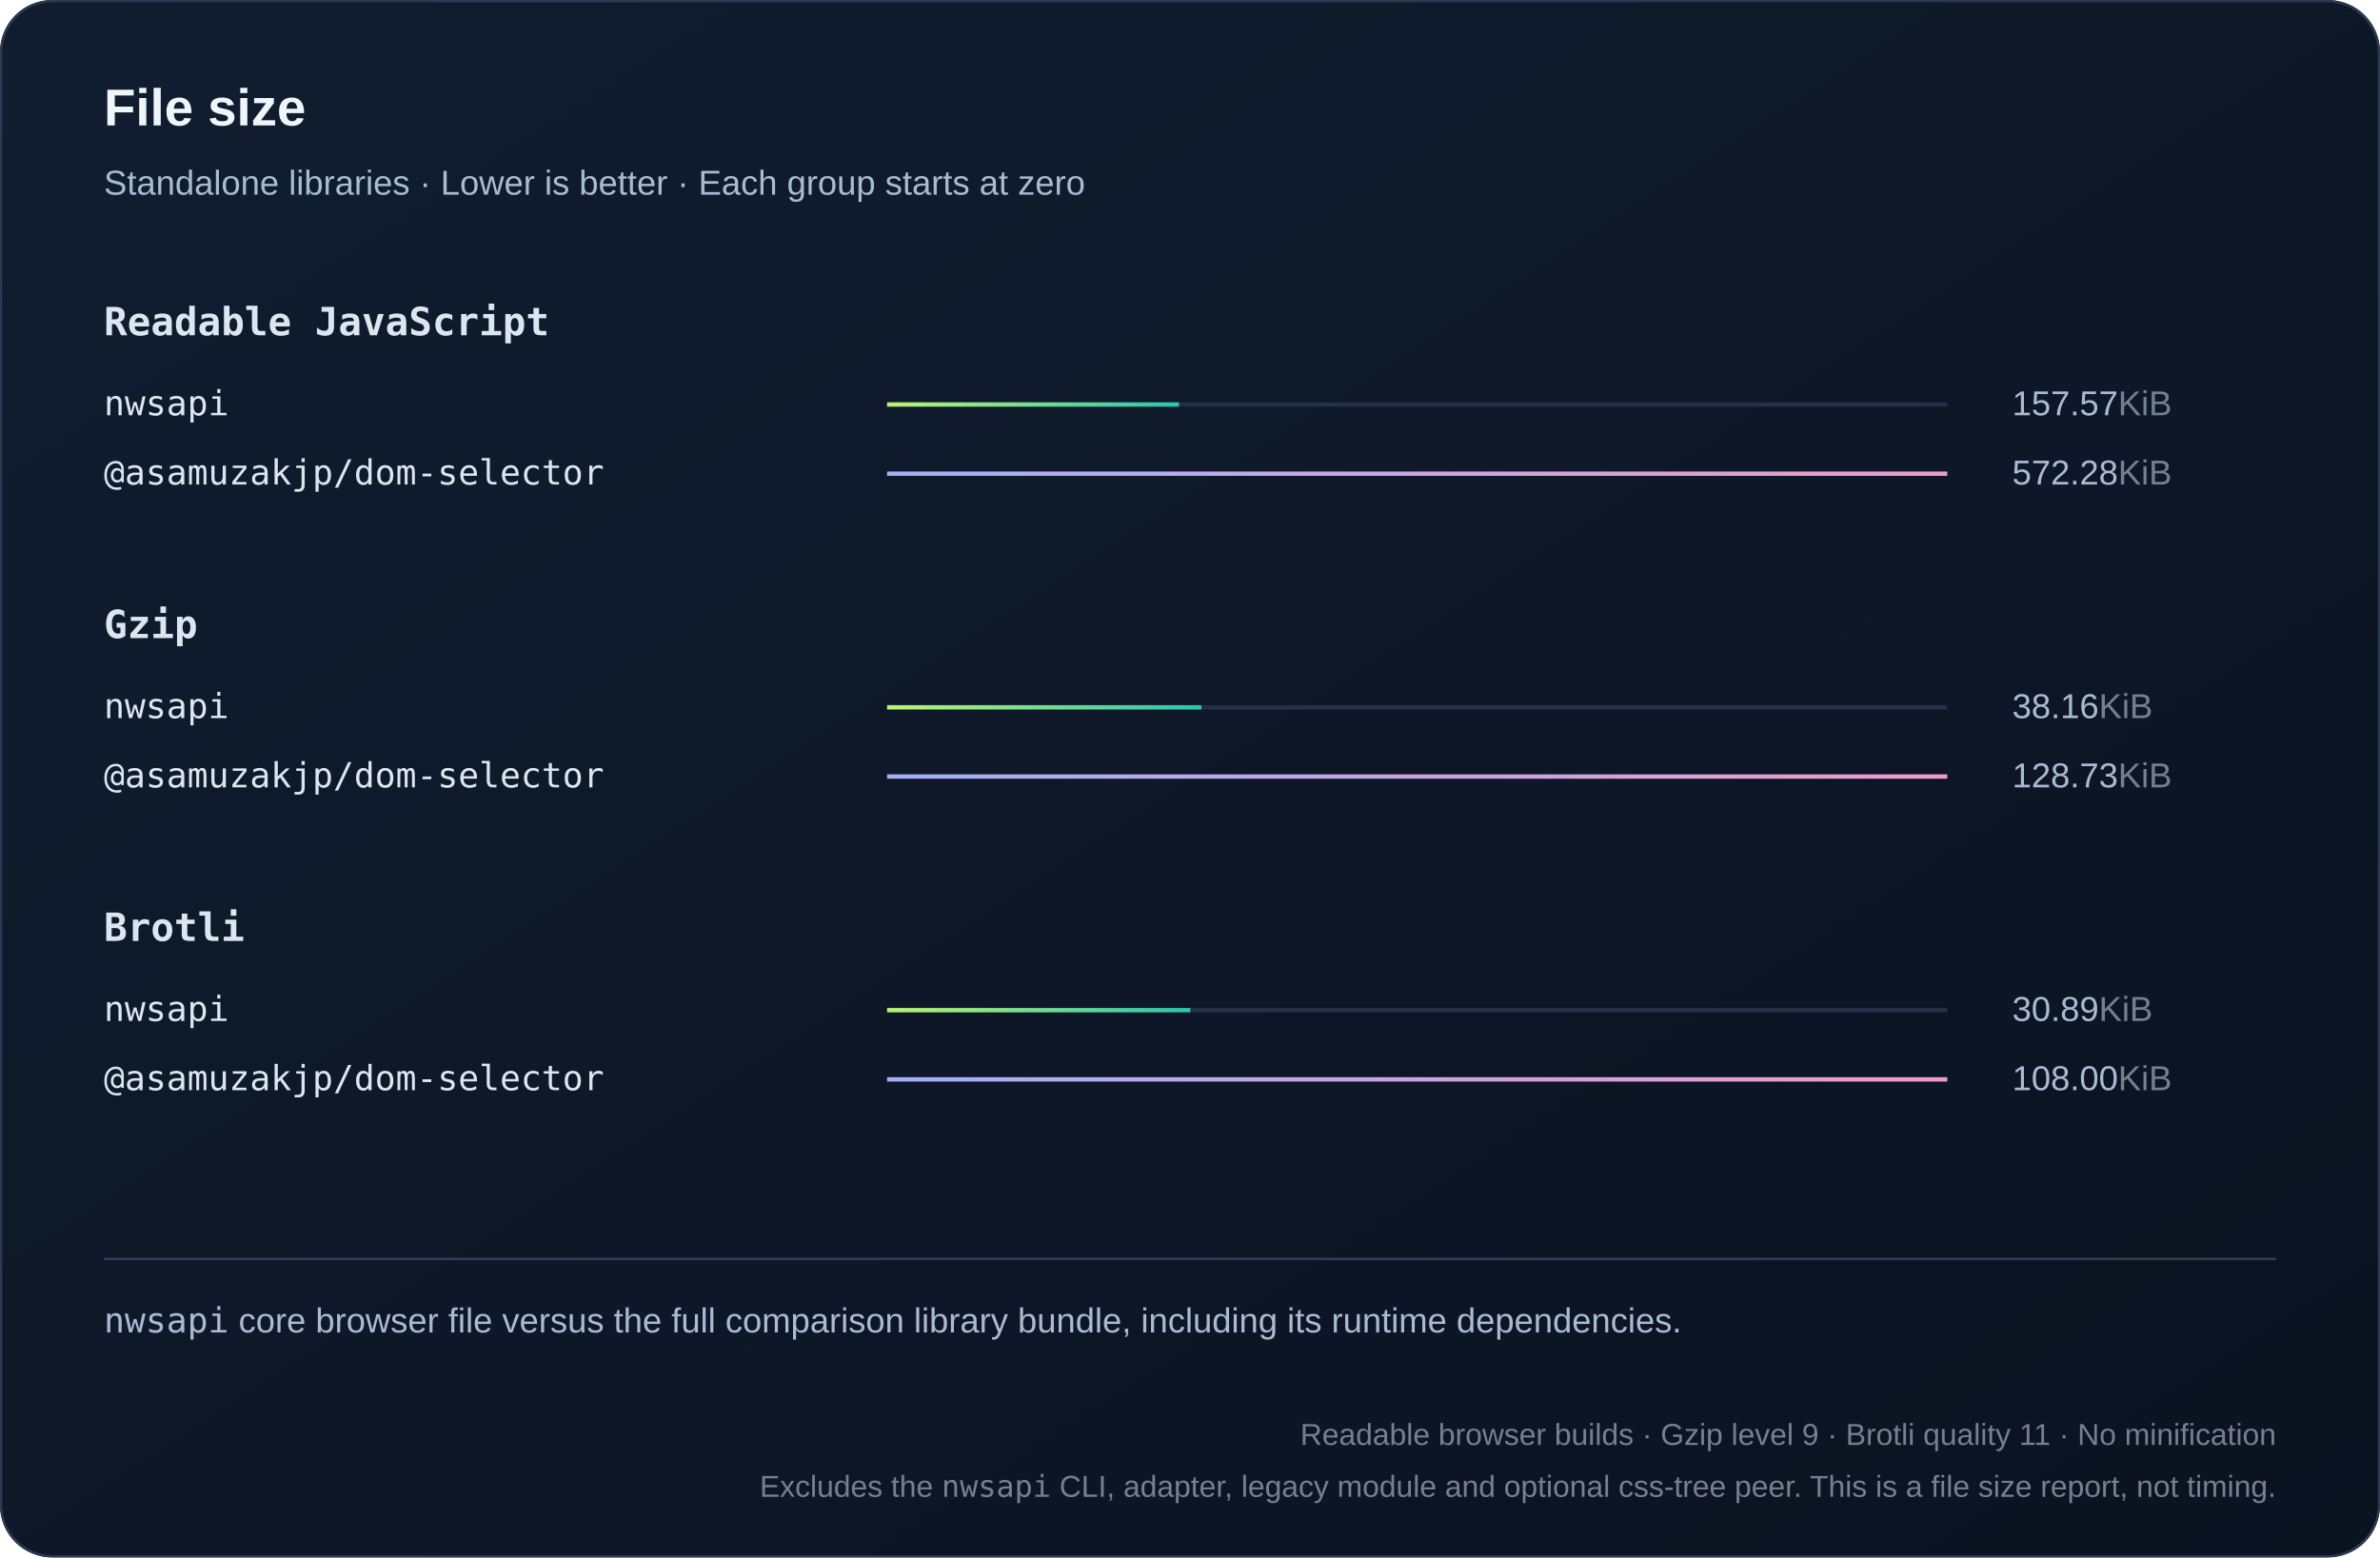
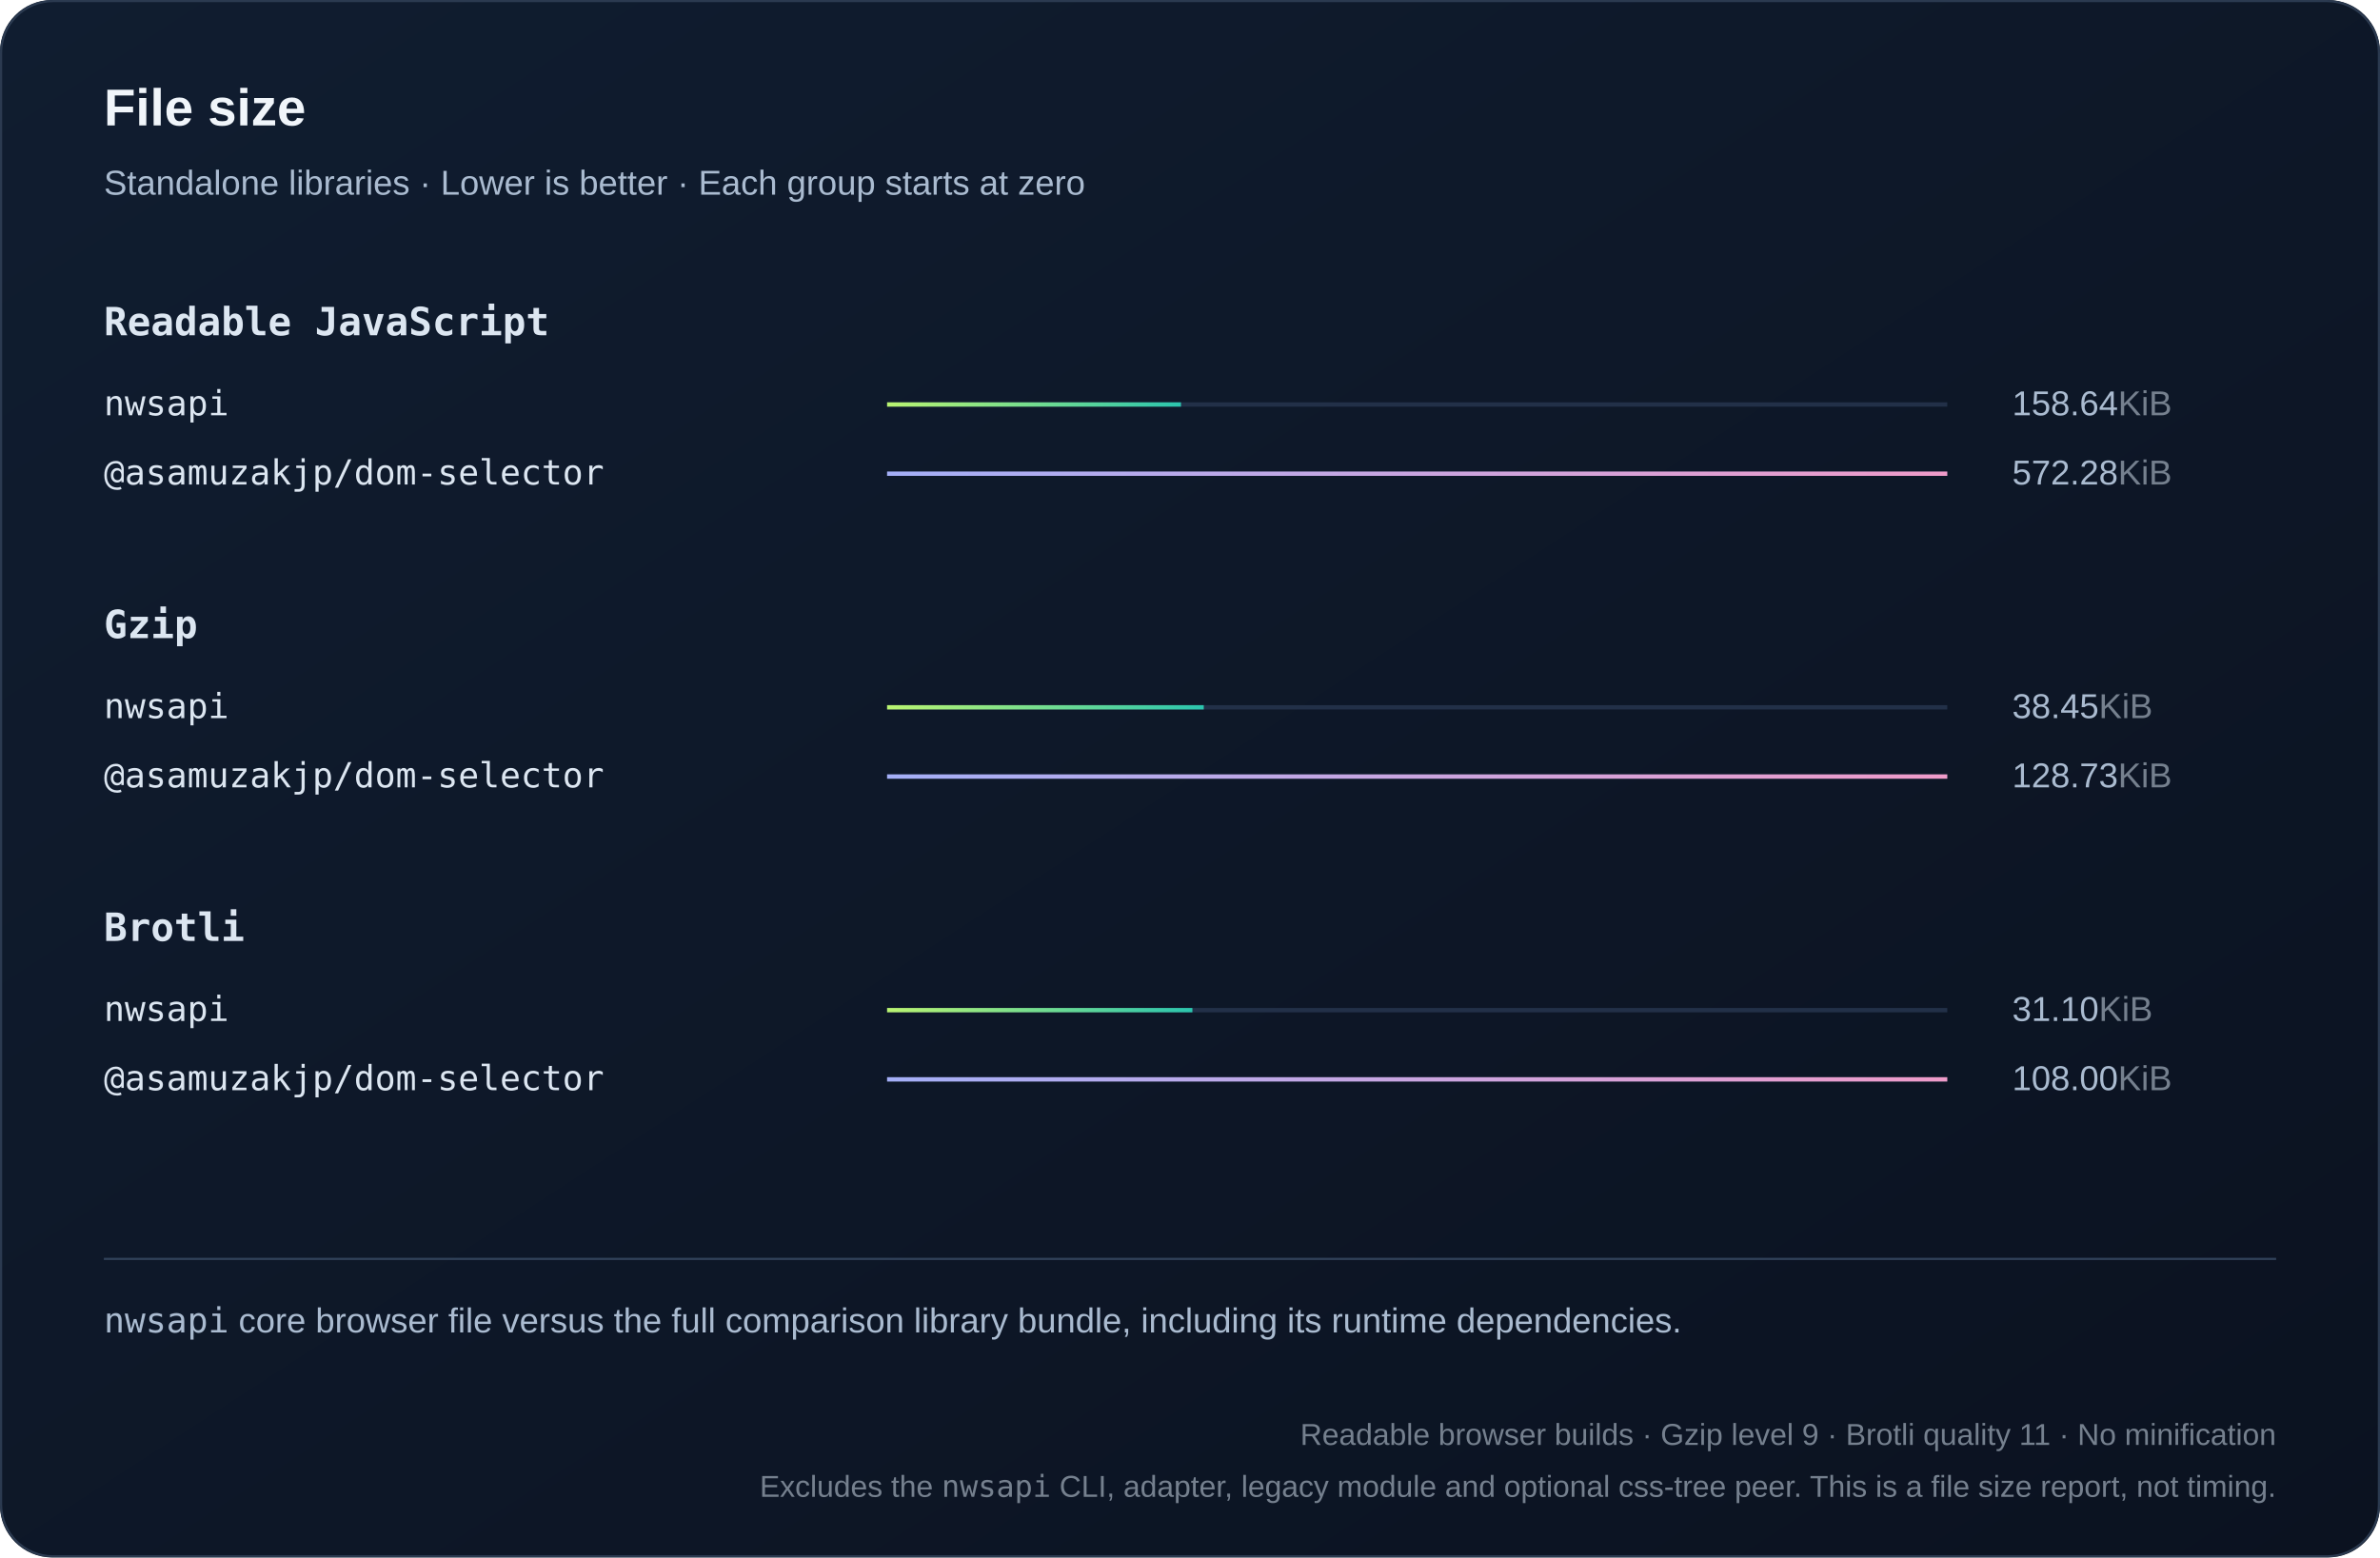
<svg xmlns="http://www.w3.org/2000/svg" width="1100" height="720" viewBox="0 0 1100 720" role="img">
  <defs>
    <linearGradient id="bg" x2="1" y2="1">
      <stop stop-color="#101d30" />
      <stop offset="1" stop-color="#0b1220" />
    </linearGradient>
    <linearGradient id="series0">
      <stop stop-color="#baf471" />
      <stop offset="1" stop-color="#2bc5ae" />
    </linearGradient>
    <linearGradient id="series1">
      <stop stop-color="#a4aff7" />
      <stop offset="1" stop-color="#ef9bc9" />
    </linearGradient>
    <linearGradient id="series2">
      <stop stop-color="#80d7ff" />
      <stop offset="1" stop-color="#739be8" />
    </linearGradient>
  </defs>
  <style>text{font-family:Arial,Helvetica,sans-serif;fill:#f0f5fa}
.muted{fill:#aabbd0;font:16px Arial,Helvetica,sans-serif}
.code{font:18px Consolas,Menlo,monospace;fill:#dce6f1}
.note .code{font:16px Consolas,Menlo,monospace}
.metadata,.metadata .code{fill:#75808e;font-size:14px}
.chart-title{font-size:24px;font-weight:700}
.unit{fill:#75808e}
.package{font-family:Consolas,Menlo,monospace}
.comparison{font-size:14px;font-variant-numeric:tabular-nums}
.tick{fill:#aabbd0;font-size:12px}
.time{fill:#aabbd0;font-size:13px;font-variant-numeric:tabular-nums}
.engine{font-size:16px}</style>
  <rect width="1100" height="720" rx="24" fill="url(#bg)" />
  <rect x=".5" y=".5" width="1099" height="719" rx="24" fill="none" stroke="#2b3a50" />
  <text x="48" y="58" class="chart-title">File size</text>
  <text x="48" y="90" class="muted">Standalone libraries · Lower is better · Each group starts at zero</text>
  <text x="48" y="155" class="code" style="font-weight:600">Readable JavaScript</text>
  <g>
    <text x="48" y="192" class="code engine">nwsapi</text>
    <path d="M410 187h490" stroke="#223048" stroke-width="2" />
-     <rect x="410" y="186" width="134.914" height="2" fill="url(#series0)" />
-     <text x="930" y="192" class="muted">157.57<tspan class="unit">KiB</tspan>
+     <rect x="410" y="186" width="135.833" height="2" fill="url(#series0)" />
+     <text x="930" y="192" class="muted">158.64<tspan class="unit">KiB</tspan>
    </text>
  </g>
  <g>
    <text x="48" y="224" class="code engine">@asamuzakjp/dom-selector</text>
    <path d="M410 219h490" stroke="#223048" stroke-width="2" />
    <rect x="410" y="218" width="490" height="2" fill="url(#series1)" />
    <text x="930" y="224" class="muted">572.28<tspan class="unit">KiB</tspan>
    </text>
  </g>
  <text x="48" y="295" class="code" style="font-weight:600">Gzip</text>
  <g>
    <text x="48" y="332" class="code engine">nwsapi</text>
    <path d="M410 327h490" stroke="#223048" stroke-width="2" />
-     <rect x="410" y="326" width="145.266" height="2" fill="url(#series0)" />
-     <text x="930" y="332" class="muted">38.16<tspan class="unit">KiB</tspan>
+     <rect x="410" y="326" width="146.359" height="2" fill="url(#series0)" />
+     <text x="930" y="332" class="muted">38.45<tspan class="unit">KiB</tspan>
    </text>
  </g>
  <g>
    <text x="48" y="364" class="code engine">@asamuzakjp/dom-selector</text>
    <path d="M410 359h490" stroke="#223048" stroke-width="2" />
    <rect x="410" y="358" width="490" height="2" fill="url(#series1)" />
    <text x="930" y="364" class="muted">128.73<tspan class="unit">KiB</tspan>
    </text>
  </g>
  <text x="48" y="435" class="code" style="font-weight:600">Brotli</text>
  <g>
    <text x="48" y="472" class="code engine">nwsapi</text>
    <path d="M410 467h490" stroke="#223048" stroke-width="2" />
-     <rect x="410" y="466" width="140.168" height="2" fill="url(#series0)" />
-     <text x="930" y="472" class="muted">30.89<tspan class="unit">KiB</tspan>
+     <rect x="410" y="466" width="141.112" height="2" fill="url(#series0)" />
+     <text x="930" y="472" class="muted">31.10<tspan class="unit">KiB</tspan>
    </text>
  </g>
  <g>
    <text x="48" y="504" class="code engine">@asamuzakjp/dom-selector</text>
    <path d="M410 499h490" stroke="#223048" stroke-width="2" />
    <rect x="410" y="498" width="490" height="2" fill="url(#series1)" />
    <text x="930" y="504" class="muted">108.00<tspan class="unit">KiB</tspan>
    </text>
  </g>
  <path d="M48 582h1004" stroke="#304159" />
  <text x="48" y="616" class="muted note">
    <tspan class="package">nwsapi</tspan> core browser file versus the full comparison library bundle, including its runtime dependencies.</text>
  <text x="1052" y="668" text-anchor="end" class="muted note metadata">Readable browser builds · Gzip level 9 · Brotli quality 11 · No minification</text>
  <text x="1052" y="692" text-anchor="end" class="muted note metadata">Excludes the <tspan class="package">nwsapi</tspan> CLI, adapter, legacy module and optional css-tree peer. This is a file size report, not timing.</text>
</svg>
